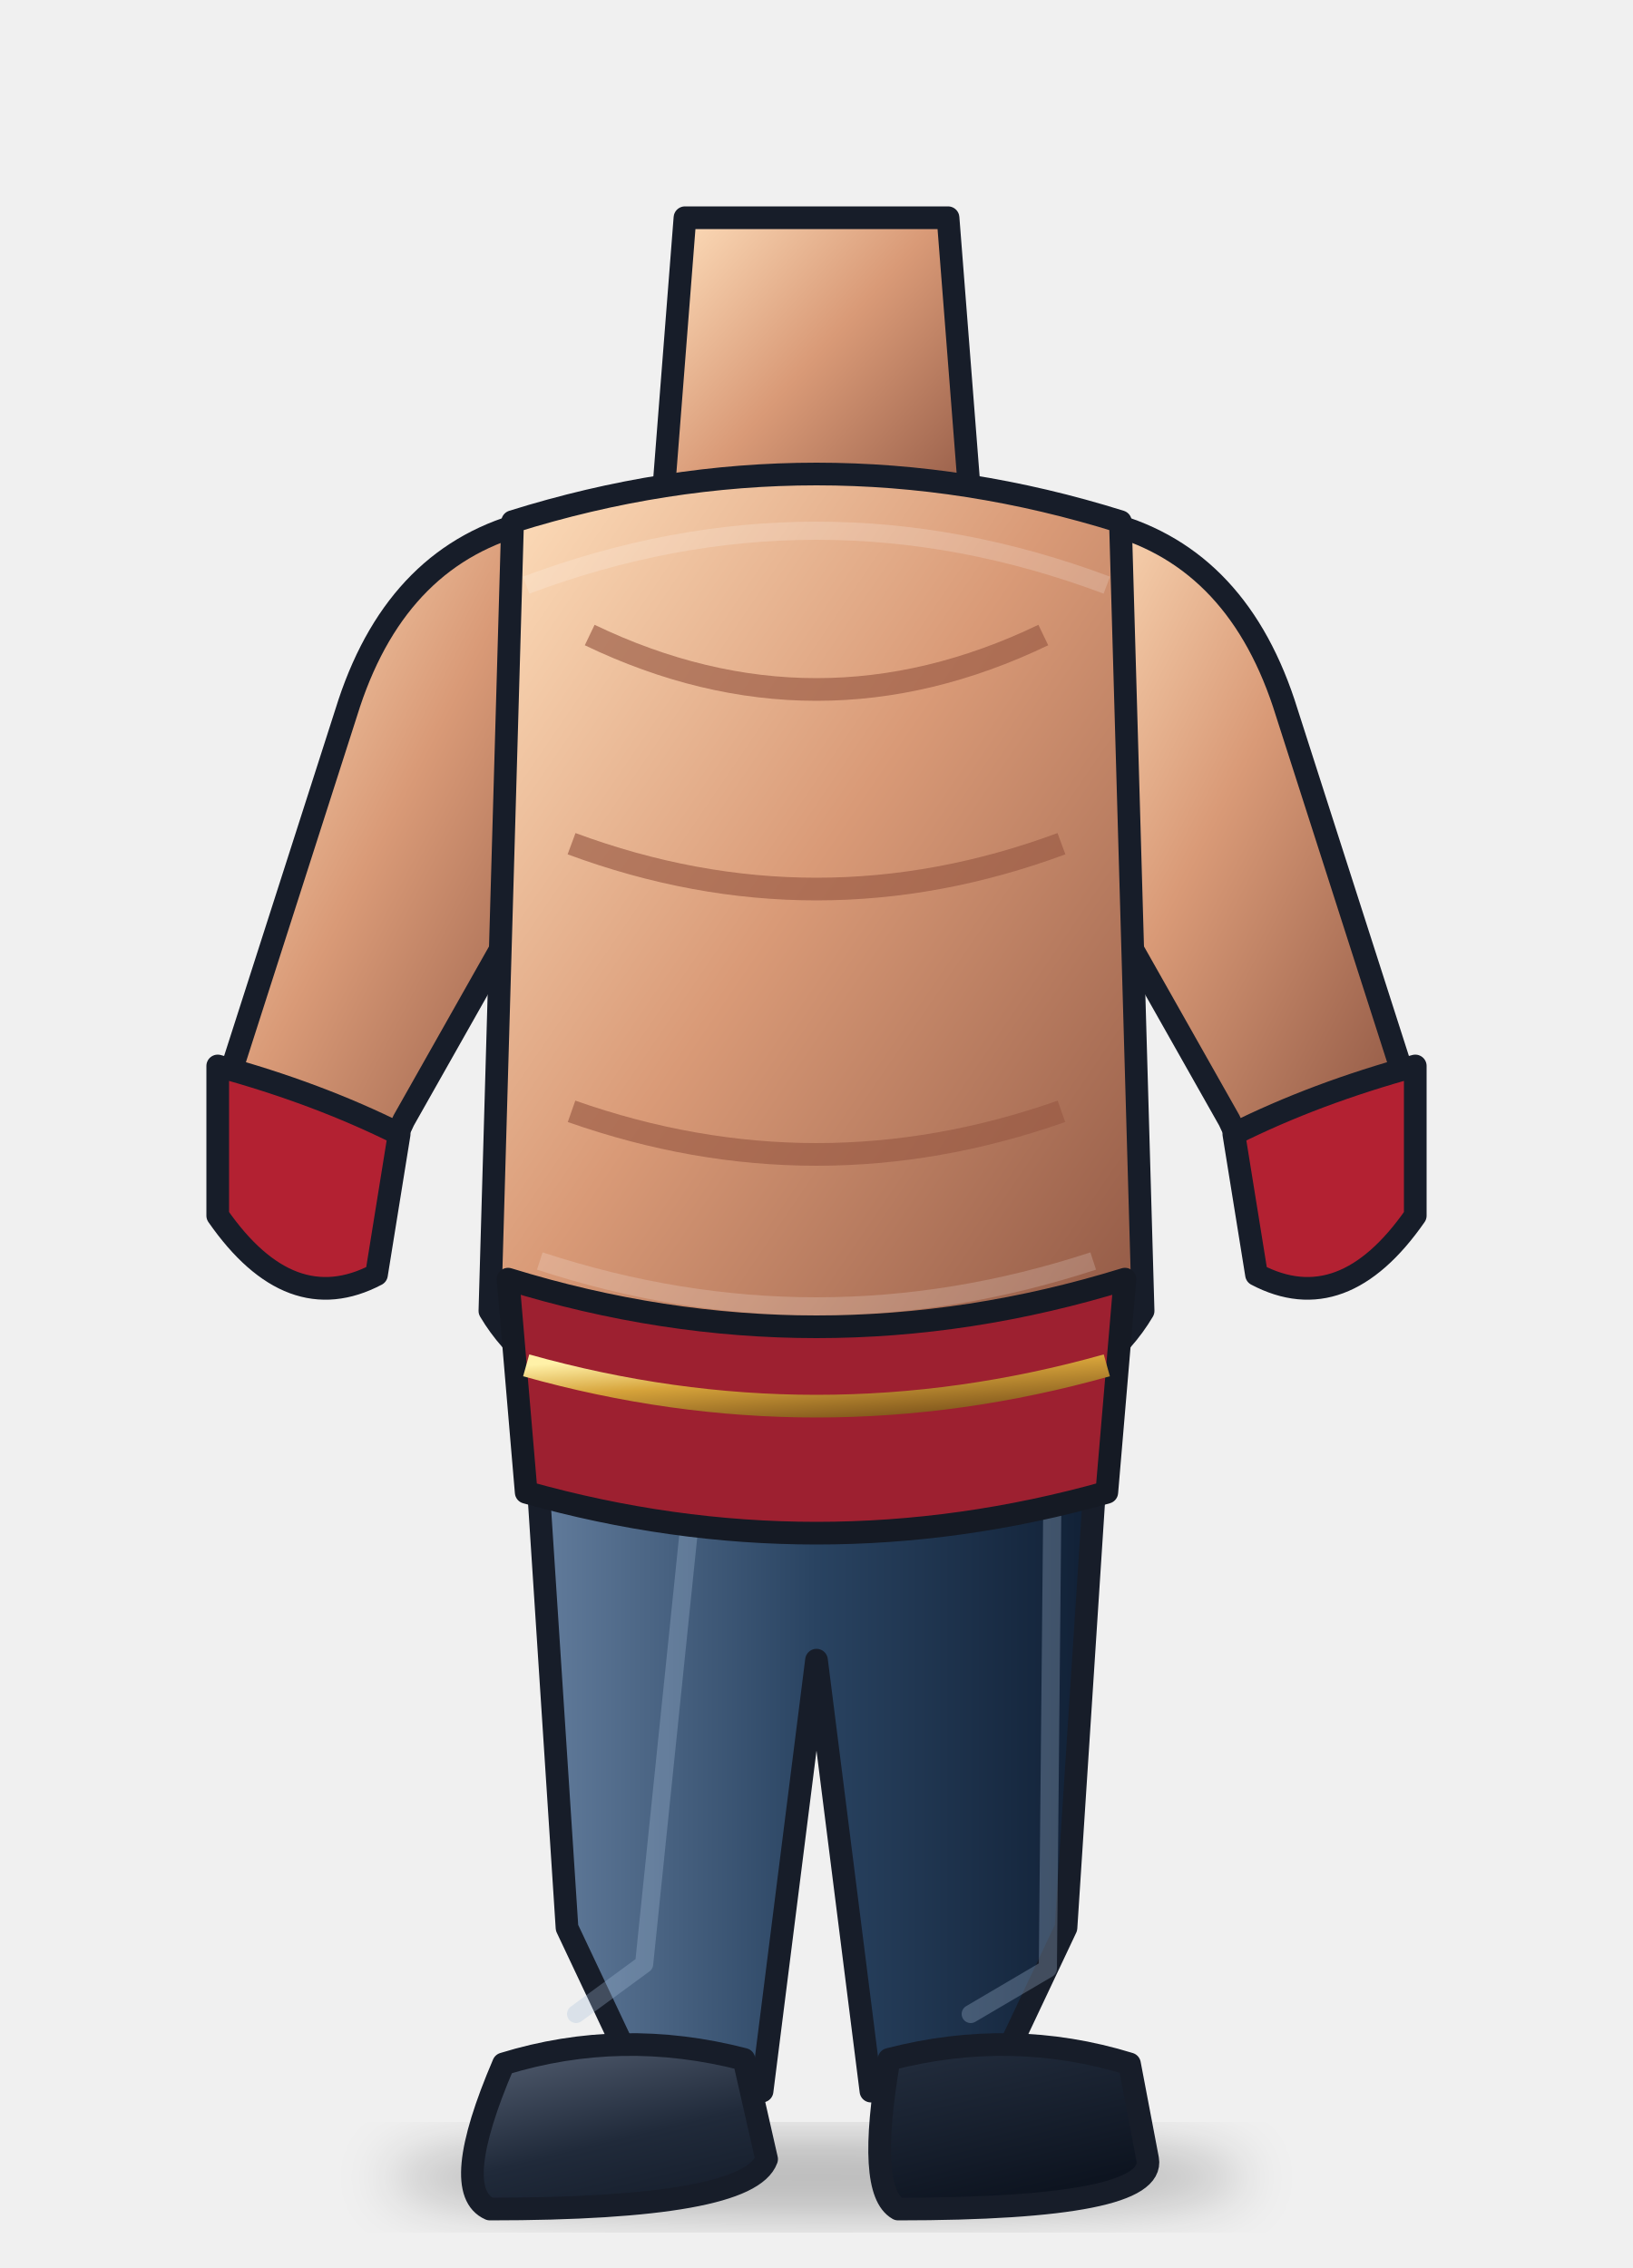
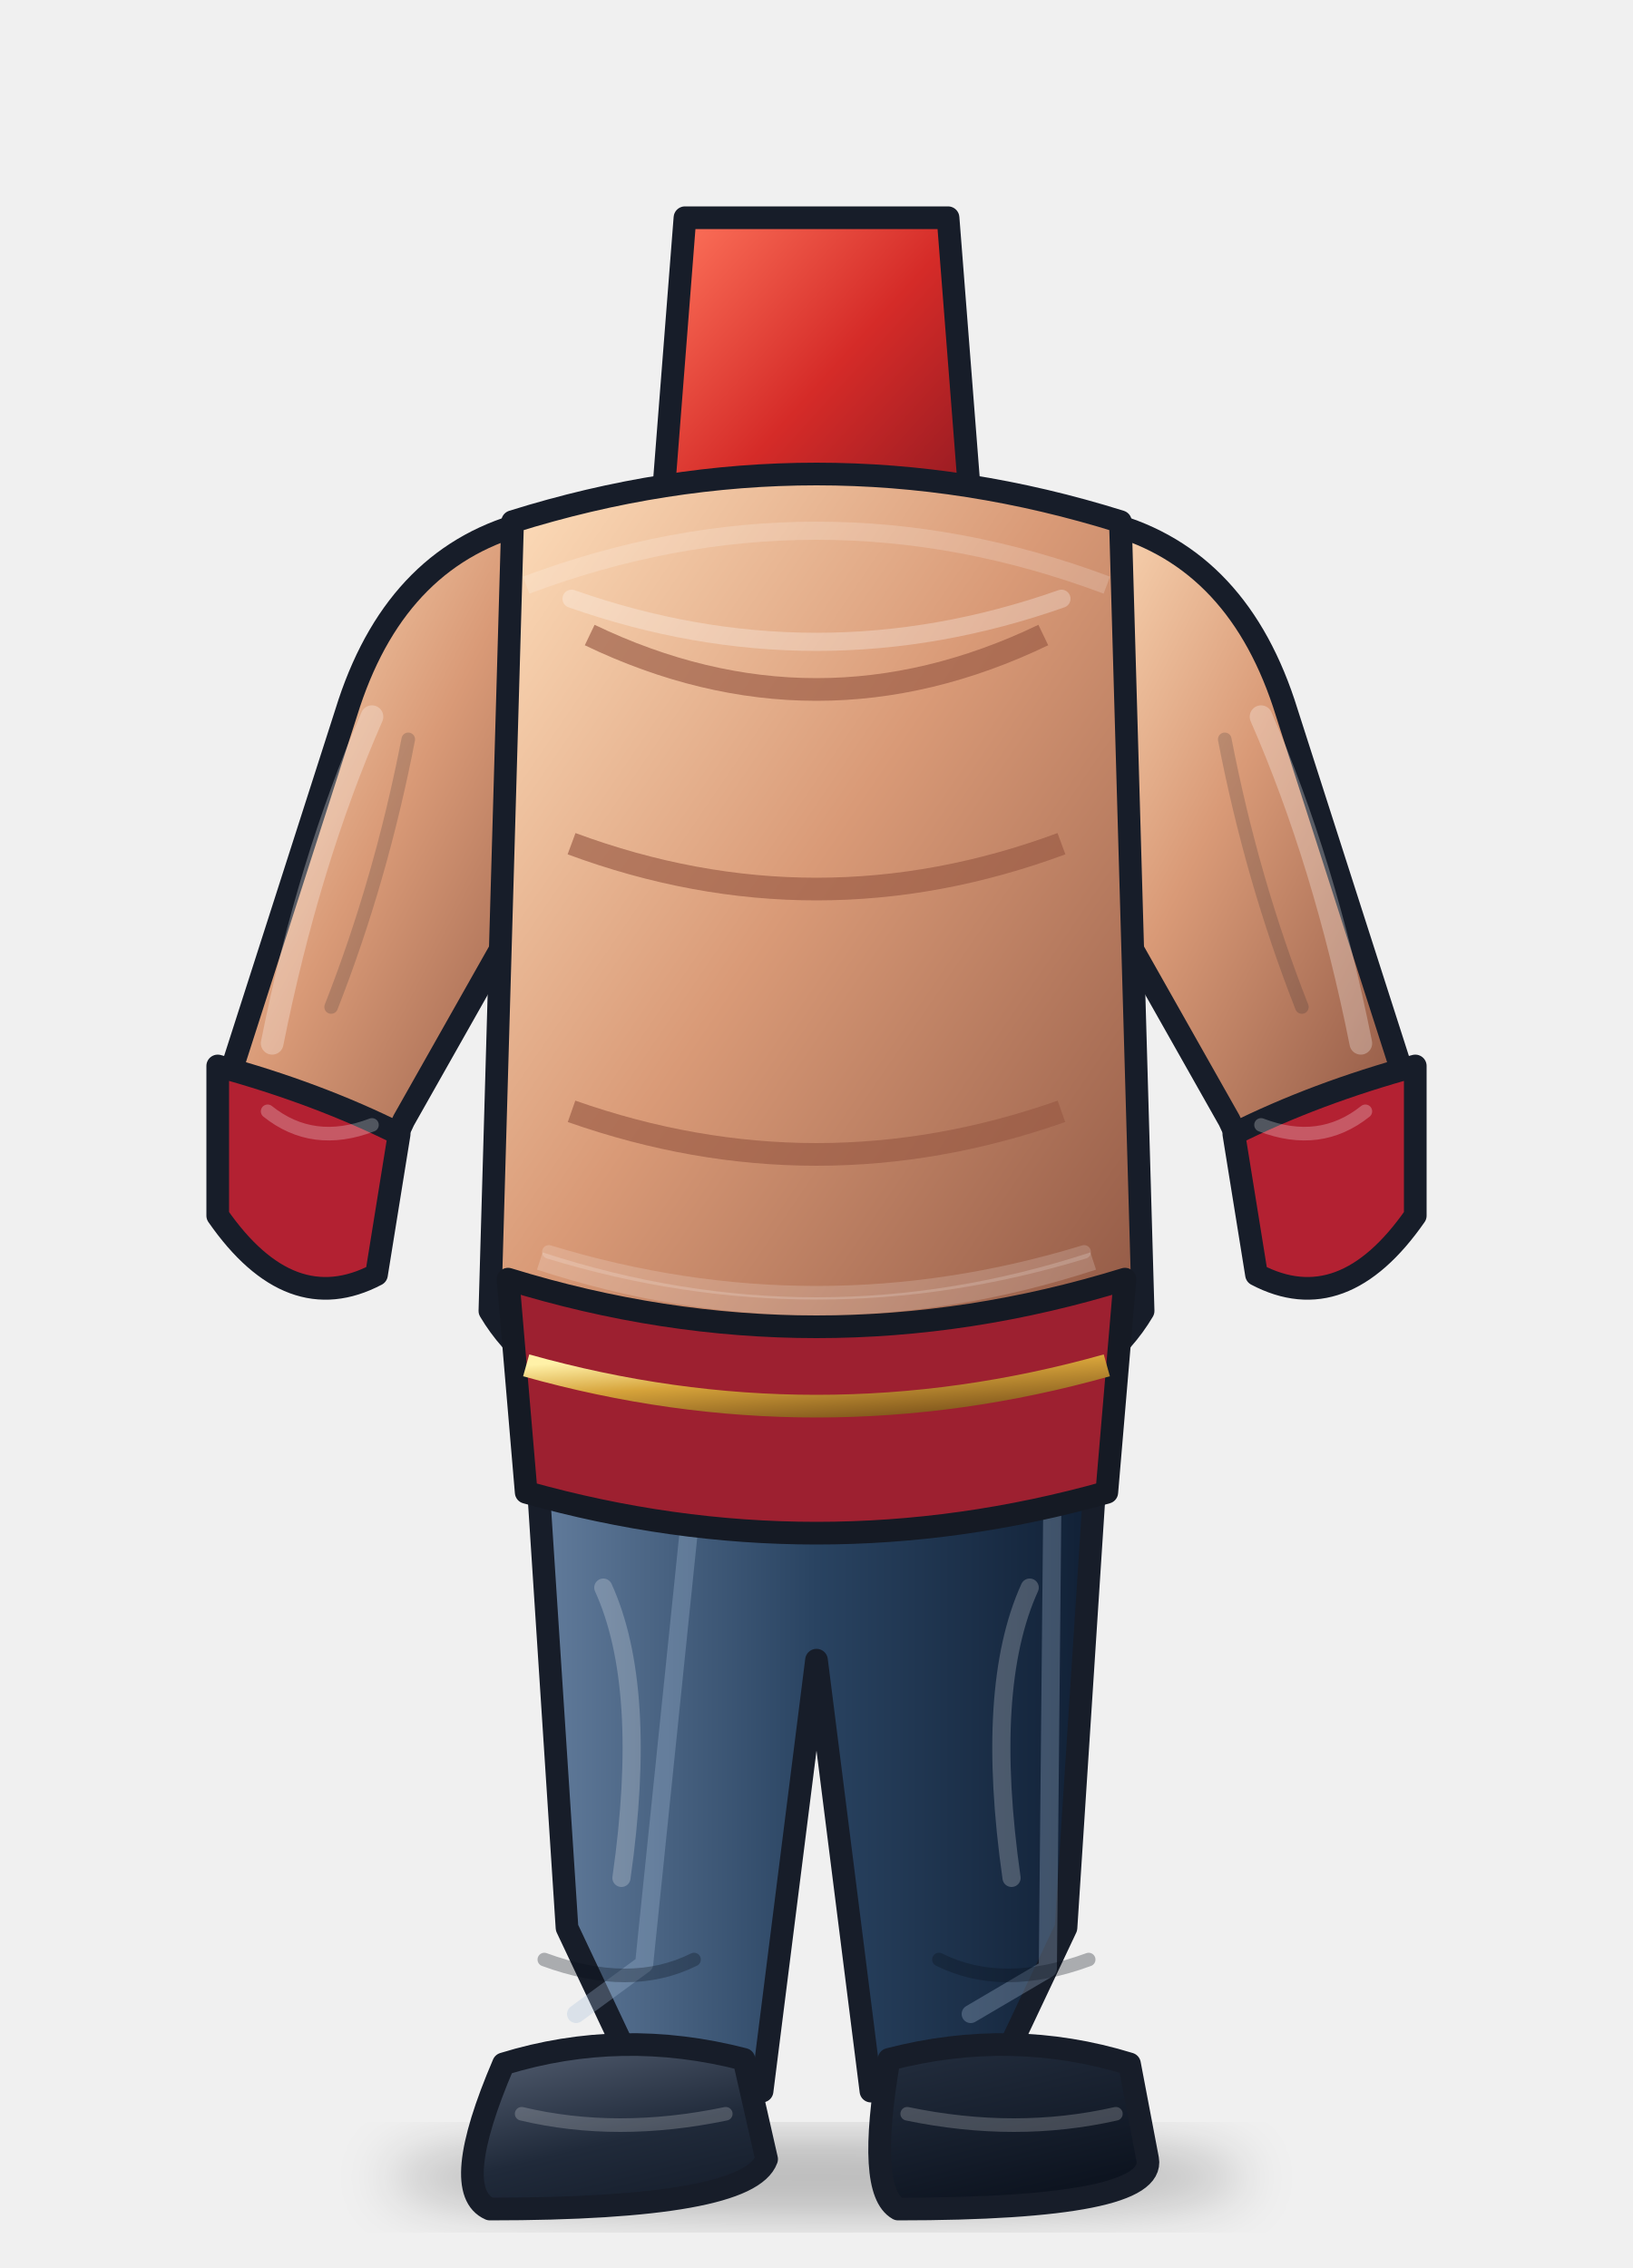
<svg xmlns="http://www.w3.org/2000/svg" viewBox="0 0 360 500" width="360" height="500">
  <defs>
    <linearGradient id="skin" x2="1" y2="1">
      <stop stop-color="#ffe0bd" />
      <stop offset=".45" stop-color="#d99a77" />
      <stop offset="1" stop-color="#89513f" />
    </linearGradient>
    <linearGradient id="dark" x2="1" y2="1">
      <stop stop-color="#566174" />
      <stop offset=".4" stop-color="#202a3a" />
      <stop offset="1" stop-color="#080e19" />
    </linearGradient>
    <linearGradient id="olive" x2="1" y2="1">
      <stop stop-color="#a6a16a" />
      <stop offset=".5" stop-color="#646b3c" />
      <stop offset="1" stop-color="#303a27" />
    </linearGradient>
    <linearGradient id="blue" x2="1">
      <stop stop-color="#647e9e" />
      <stop offset=".5" stop-color="#294361" />
      <stop offset="1" stop-color="#101f34" />
    </linearGradient>
    <linearGradient id="red" x2="1" y2="1">
      <stop stop-color="#ff7169" />
      <stop offset=".5" stop-color="#c52232" />
      <stop offset="1" stop-color="#67121e" />
    </linearGradient>
    <linearGradient id="steel" x2="1" y2="1">
      <stop stop-color="#fff" />
      <stop offset=".3" stop-color="#8d9eb3" />
      <stop offset=".6" stop-color="#e7edf5" />
      <stop offset="1" stop-color="#45566d" />
    </linearGradient>
    <linearGradient id="gold" x2="1" y2="1">
      <stop stop-color="#fff1a8" />
      <stop offset=".4" stop-color="#d6a33a" />
      <stop offset="1" stop-color="#79501a" />
    </linearGradient>
    <linearGradient id="white" x2="1">
      <stop stop-color="#fff" />
      <stop offset=".5" stop-color="#e1e7ed" />
      <stop offset="1" stop-color="#9eacba" />
    </linearGradient>
+     <linearGradient id="demonNeck" x2="1" y2="1">
+       <stop stop-color="#ff765d" />
+       <stop offset=".5" stop-color="#d52b28" />
+       <stop offset="1" stop-color="#861721" />
+     </linearGradient>
    <filter id="sh">
      <feGaussianBlur stdDeviation="6" />
    </filter>
  </defs>
  <ellipse cx="180" cy="480" rx="95" ry="10" fill="#000" opacity=".22" filter="url(#sh)" />
  <g stroke="#171d29" stroke-width="5" stroke-linejoin="round" stroke-linecap="round">
-     <path d="M151 48H209L214 112Q180 134 146 112Z" fill="url(#skin)" />
+     <path d="M151 48H209L214 112Q180 134 146 112Z" fill="url(#demonNeck)" />
    <path d="M117 115Q88 122 77 155L51 236Q47 255 64 263Q80 267 89 247L128 178Z" fill="url(#skin)" />
    <path d="M243 115Q272 122 283 155L309 236Q313 255 296 263Q280 267 271 247L232 178Z" fill="url(#skin)" />
    <path d="M117 302H243L235 425L218 461H192L180 366L168 461H142L125 425Z" fill="url(#blue)" />
    <path d="M111 455Q137 447 164 454L169 476Q165 487 108 487Q99 483 111 455Z M196 454Q223 447 249 455L253 476Q255 487 198 487Q191 483 196 454Z" fill="url(#dark)" />
    <path d="M126 330L152 336L142 433L127 444 M206 336L232 330L231 434L214 444" fill="none" stroke="#a9c0d8" stroke-opacity=".3" stroke-width="4" />
  </g>
  <g stroke="#171d29" stroke-width="5" stroke-linejoin="round">
    <path d="M113 115Q180 94 247 115L252 289Q236 316 180 317Q124 316 108 289Z" fill="url(#skin)" />
    <path d="M130 140Q180 164 230 140M126 186Q180 206 234 186M126 245Q180 264 234 245" fill="none" stroke="#985944" opacity=".65" stroke-width="5" />
    <path d="M112 282Q180 303 248 282L244 329Q180 347 116 329Z" fill="#9d2030" stroke="#151a24" stroke-width="5" />
    <path d="M116 301Q180 319 244 301" fill="none" stroke="url(#gold)" stroke-width="5" />
    <path d="M48 235Q70 241 88 250L83 281Q64 291 48 268Z M312 235Q290 241 272 250L277 281Q296 291 312 268Z" fill="#b32132" />
  </g>
  <g fill="none" stroke="#fff" stroke-opacity=".18" stroke-width="4">
    <path d="M116 129Q180 105 244 129" />
    <path d="M119 278Q180 298 241 278" />
  </g>
+   <g fill="none" stroke-linecap="round" stroke-linejoin="round" pointer-events="none">
+     <path d="M82 158Q68 190 60 230M278 158Q292 190 300 230" stroke="#fff" stroke-opacity=".28" stroke-width="5" />
+     <path d="M90 163Q84 194 73 222M270 163Q276 194 287 222" stroke="#171d29" stroke-opacity=".18" stroke-width="3" />
+     <path d="M126 132Q180 151 234 132" stroke="#fff" stroke-opacity=".28" stroke-width="4" />
+     <path d="M121 276Q180 294 239 276" stroke="#fff" stroke-opacity=".17" stroke-width="3" />
+     <path d="M133 350Q143 372 137 414M227 350Q217 372 223 414" stroke="#fff" stroke-opacity=".22" stroke-width="4" />
+     <path d="M120 432Q139 439 153 432M207 432Q221 439 240 432" stroke="#080e19" stroke-opacity=".3" stroke-width="3" />
+     <path d="M115 466Q136 471 160 466M200 466Q224 471 246 466" stroke="#fff" stroke-opacity=".2" stroke-width="3" />
+     <path d="M59 245Q69 253 82 248M301 245Q291 253 278 248" stroke="#fff" stroke-opacity=".25" stroke-width="3" />
+   </g>
</svg>
